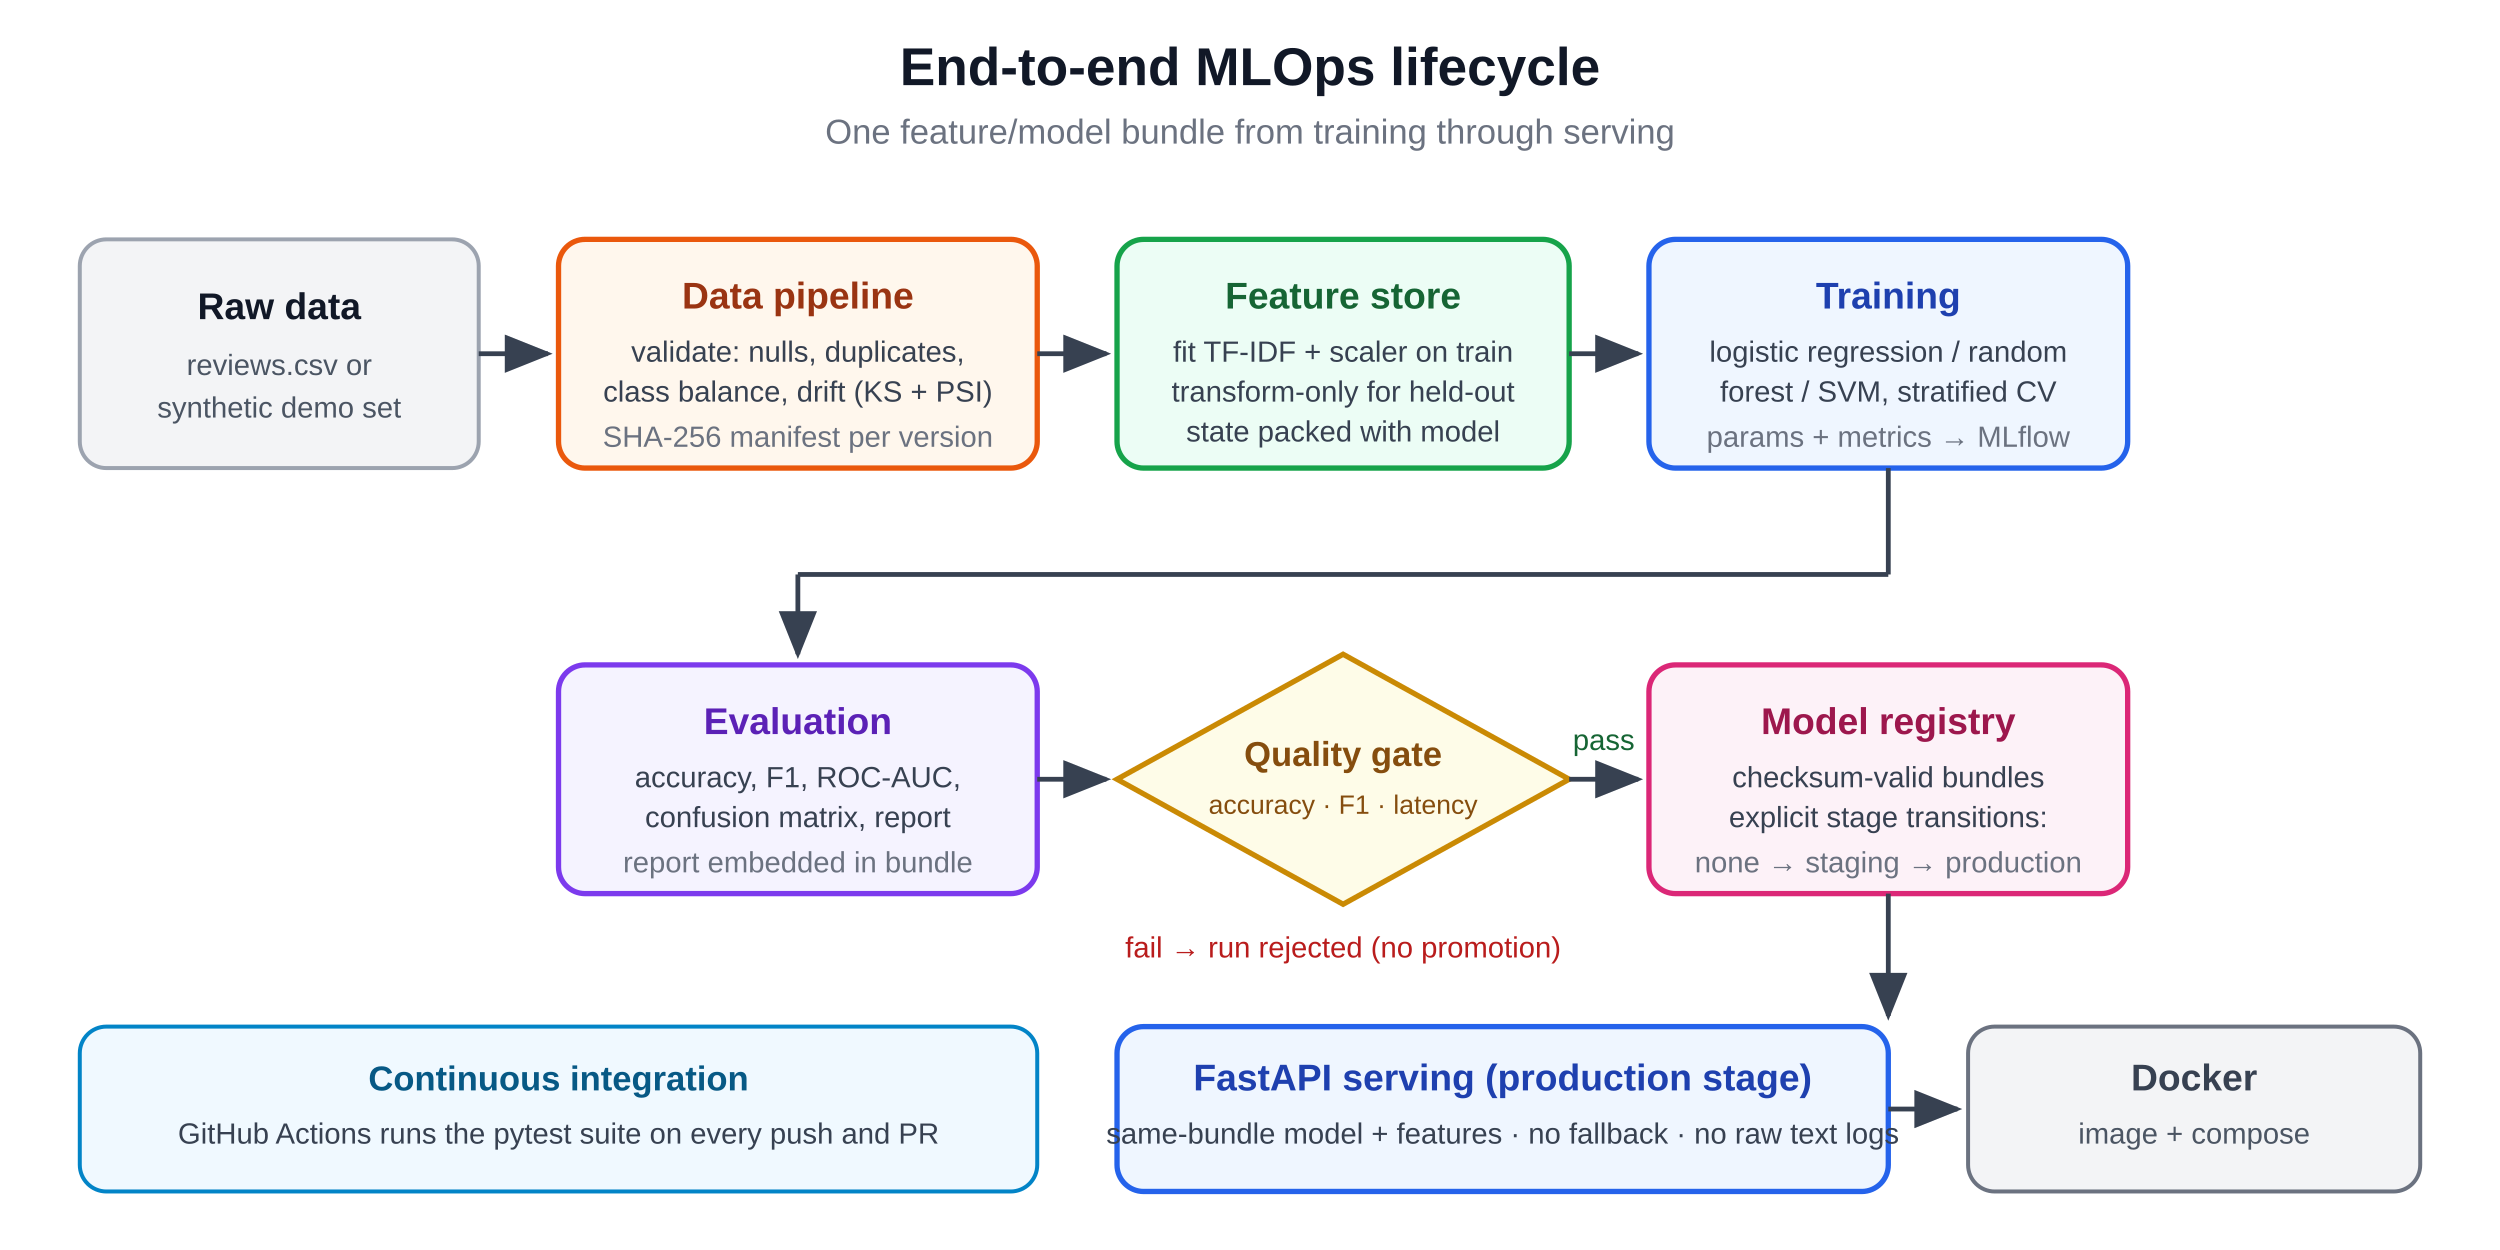
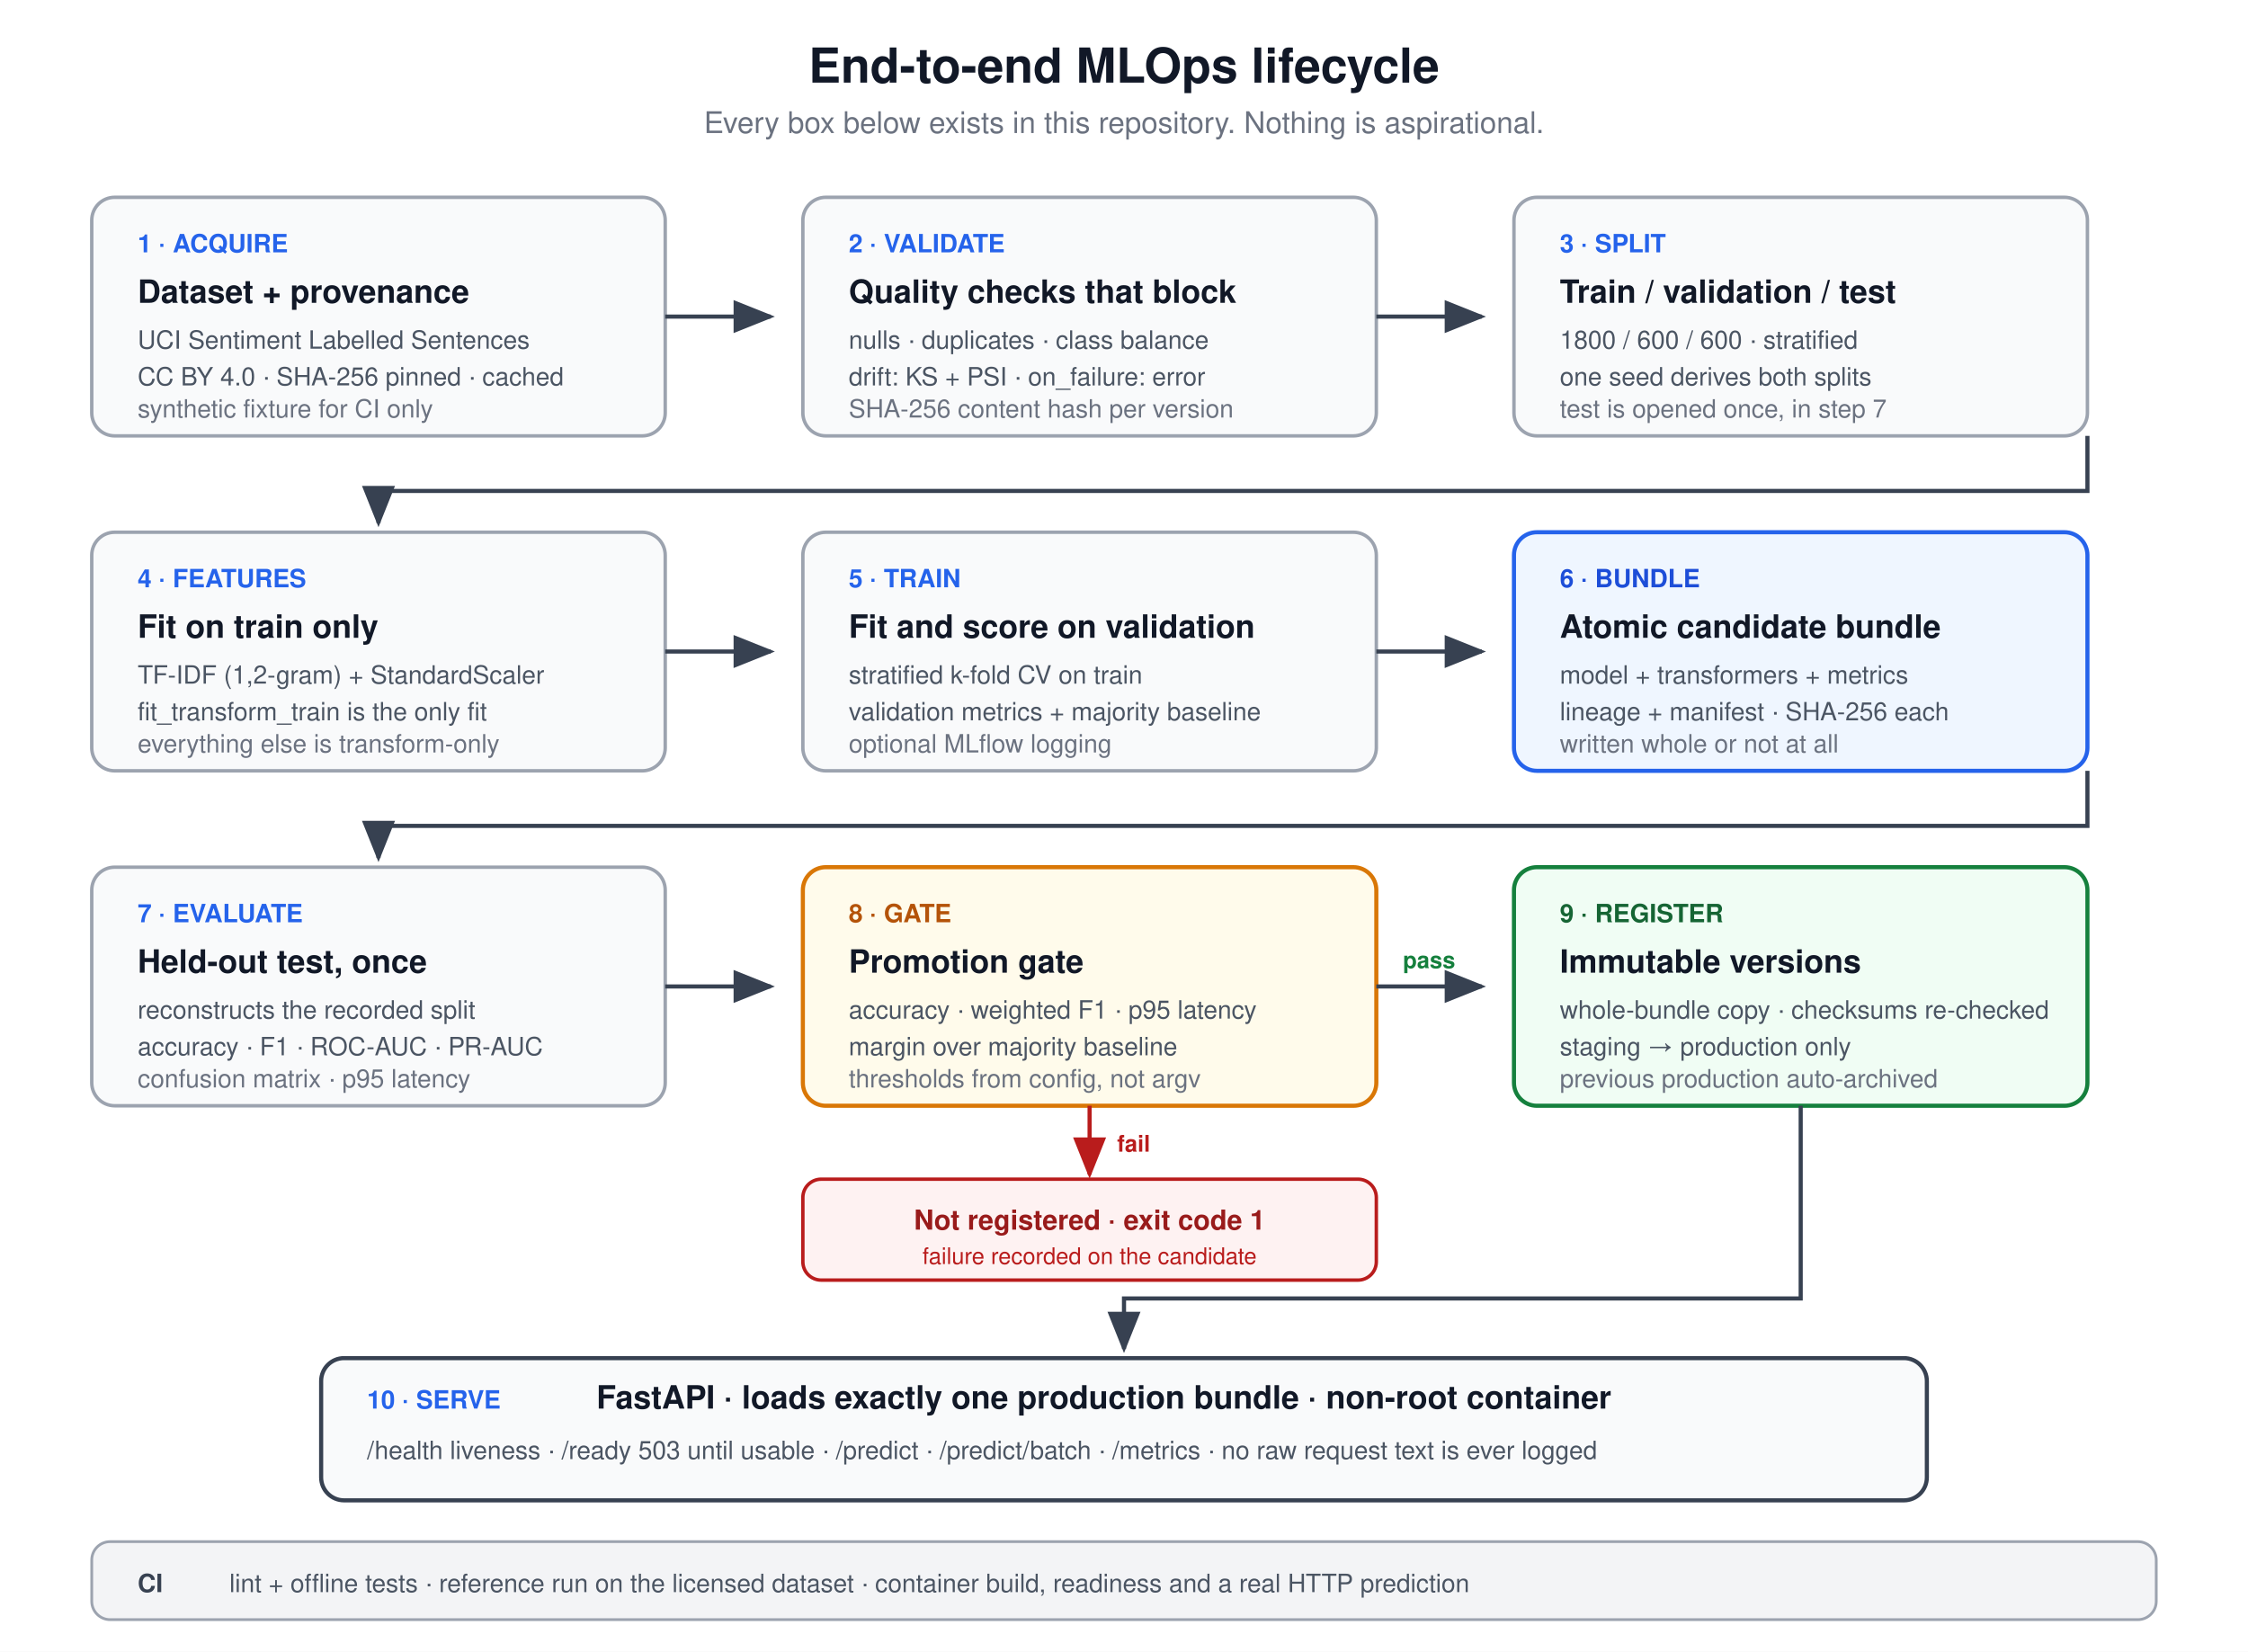
- <svg xmlns="http://www.w3.org/2000/svg" viewBox="0 0 940 470" font-family="Segoe UI, Arial, sans-serif">
-   <rect width="940" height="470" fill="#ffffff" />
-   <text x="470" y="32" text-anchor="middle" font-size="20" font-weight="600" fill="#111827">End-to-end MLOps lifecycle</text>
-   <text x="470" y="54" text-anchor="middle" font-size="13" fill="#6b7280">One feature/model bundle from training through serving</text>
+ <svg xmlns="http://www.w3.org/2000/svg" viewBox="0 0 980 720" font-family="Segoe UI, Helvetica, Arial, sans-serif" role="img" aria-label="End-to-end MLOps lifecycle: data acquisition, validation, splitting, feature fitting, training, bundling, evaluation, promotion gate, registry and serving">
+   <rect width="980" height="720" fill="#ffffff" />
  <defs>
-     <marker id="a3" markerWidth="10" markerHeight="8" refX="9" refY="4" orient="auto">
+     <marker id="arrow" markerWidth="10" markerHeight="8" refX="9" refY="4" orient="auto">
      <path d="M0,0 L10,4 L0,8 Z" fill="#374151" />
    </marker>
+     <marker id="arrowRed" markerWidth="10" markerHeight="8" refX="9" refY="4" orient="auto">
+       <path d="M0,0 L10,4 L0,8 Z" fill="#b91c1c" />
+     </marker>
  </defs>
-   <rect x="30" y="90" width="150" height="86" rx="10" fill="#f3f4f6" stroke="#9ca3af" stroke-width="1.5" />
-   <text x="105" y="120" text-anchor="middle" font-size="14" font-weight="600" fill="#111827">Raw data</text>
-   <text x="105" y="141" text-anchor="middle" font-size="11" fill="#4b5563">reviews.csv or</text>
-   <text x="105" y="157" text-anchor="middle" font-size="11" fill="#4b5563">synthetic demo set</text>
-   <line x1="180" y1="133" x2="206" y2="133" stroke="#374151" stroke-width="1.8" marker-end="url(#a3)" />
-   <rect x="210" y="90" width="180" height="86" rx="10" fill="#fff7ed" stroke="#ea580c" stroke-width="2" />
-   <text x="300" y="116" text-anchor="middle" font-size="14" font-weight="600" fill="#9a3412">Data pipeline</text>
-   <text x="300" y="136" text-anchor="middle" font-size="11" fill="#374151">validate: nulls, duplicates,</text>
-   <text x="300" y="151" text-anchor="middle" font-size="11" fill="#374151">class balance, drift (KS + PSI)</text>
-   <text x="300" y="168" text-anchor="middle" font-size="11" fill="#6b7280">SHA-256 manifest per version</text>
-   <line x1="390" y1="133" x2="416" y2="133" stroke="#374151" stroke-width="1.8" marker-end="url(#a3)" />
-   <rect x="420" y="90" width="170" height="86" rx="10" fill="#ecfdf5" stroke="#16a34a" stroke-width="2" />
-   <text x="505" y="116" text-anchor="middle" font-size="14" font-weight="600" fill="#166534">Feature store</text>
-   <text x="505" y="136" text-anchor="middle" font-size="11" fill="#374151">fit TF-IDF + scaler on train</text>
-   <text x="505" y="151" text-anchor="middle" font-size="11" fill="#374151">transform-only for held-out</text>
-   <text x="505" y="166" text-anchor="middle" font-size="11" fill="#374151">state packed with model</text>
-   <line x1="590" y1="133" x2="616" y2="133" stroke="#374151" stroke-width="1.8" marker-end="url(#a3)" />
-   <rect x="620" y="90" width="180" height="86" rx="10" fill="#eff6ff" stroke="#2563eb" stroke-width="2" />
-   <text x="710" y="116" text-anchor="middle" font-size="14" font-weight="600" fill="#1e40af">Training</text>
-   <text x="710" y="136" text-anchor="middle" font-size="11" fill="#374151">logistic regression / random</text>
-   <text x="710" y="151" text-anchor="middle" font-size="11" fill="#374151">forest / SVM, stratified CV</text>
-   <text x="710" y="168" text-anchor="middle" font-size="11" fill="#6b7280">params + metrics → MLflow</text>
-   <line x1="710" y1="176" x2="710" y2="216" stroke="#374151" stroke-width="1.8" />
-   <line x1="710" y1="216" x2="300" y2="216" stroke="#374151" stroke-width="1.8" fill="none" />
-   <line x1="300" y1="216" x2="300" y2="246" stroke="#374151" stroke-width="1.8" marker-end="url(#a3)" />
-   <rect x="210" y="250" width="180" height="86" rx="10" fill="#f5f3ff" stroke="#7c3aed" stroke-width="2" />
-   <text x="300" y="276" text-anchor="middle" font-size="14" font-weight="600" fill="#5b21b6">Evaluation</text>
-   <text x="300" y="296" text-anchor="middle" font-size="11" fill="#374151">accuracy, F1, ROC-AUC,</text>
-   <text x="300" y="311" text-anchor="middle" font-size="11" fill="#374151">confusion matrix, report</text>
-   <text x="300" y="328" text-anchor="middle" font-size="11" fill="#6b7280">report embedded in bundle</text>
-   <line x1="390" y1="293" x2="416" y2="293" stroke="#374151" stroke-width="1.8" marker-end="url(#a3)" />
-   <polygon points="505,246 590,293 505,340 420,293" fill="#fefce8" stroke="#ca8a04" stroke-width="2" />
-   <text x="505" y="288" text-anchor="middle" font-size="13" font-weight="600" fill="#854d0e">Quality gate</text>
-   <text x="505" y="306" text-anchor="middle" font-size="10" fill="#854d0e">accuracy · F1 · latency</text>
-   <text x="505" y="360" text-anchor="middle" font-size="11" fill="#b91c1c">fail → run rejected (no promotion)</text>
-   <line x1="590" y1="293" x2="616" y2="293" stroke="#374151" stroke-width="1.8" marker-end="url(#a3)" />
-   <text x="603" y="282" text-anchor="middle" font-size="11" fill="#166534">pass</text>
-   <rect x="620" y="250" width="180" height="86" rx="10" fill="#fdf2f8" stroke="#db2777" stroke-width="2" />
-   <text x="710" y="276" text-anchor="middle" font-size="14" font-weight="600" fill="#9d174d">Model registry</text>
-   <text x="710" y="296" text-anchor="middle" font-size="11" fill="#374151">checksum-valid bundles</text>
-   <text x="710" y="311" text-anchor="middle" font-size="11" fill="#374151">explicit stage transitions:</text>
-   <text x="710" y="328" text-anchor="middle" font-size="11" fill="#6b7280">none → staging → production</text>
-   <line x1="710" y1="336" x2="710" y2="382" stroke="#374151" stroke-width="1.8" marker-end="url(#a3)" />
-   <rect x="420" y="386" width="290" height="62" rx="10" fill="#eff6ff" stroke="#2563eb" stroke-width="2" />
-   <text x="565" y="410" text-anchor="middle" font-size="14" font-weight="600" fill="#1e40af">FastAPI serving (production stage)</text>
-   <text x="565" y="430" text-anchor="middle" font-size="11" fill="#374151">same-bundle model + features · no fallback · no raw text logs</text>
-   <rect x="740" y="386" width="170" height="62" rx="10" fill="#f3f4f6" stroke="#6b7280" stroke-width="1.5" />
-   <text x="825" y="410" text-anchor="middle" font-size="14" font-weight="600" fill="#374151">Docker</text>
-   <text x="825" y="430" text-anchor="middle" font-size="11" fill="#4b5563">image + compose</text>
-   <line x1="710" y1="417" x2="736" y2="417" stroke="#374151" stroke-width="1.8" marker-end="url(#a3)" />
-   <rect x="30" y="386" width="360" height="62" rx="10" fill="#f0f9ff" stroke="#0284c7" stroke-width="1.5" />
-   <text x="210" y="410" text-anchor="middle" font-size="13" font-weight="600" fill="#075985">Continuous integration</text>
-   <text x="210" y="430" text-anchor="middle" font-size="11" fill="#374151">GitHub Actions runs the pytest suite on every push and PR</text>
+   <text x="490" y="36" text-anchor="middle" font-size="21" font-weight="600" fill="#111827">End-to-end MLOps lifecycle</text>
+   <text x="490" y="58" text-anchor="middle" font-size="13" fill="#6b7280">Every box below exists in this repository. Nothing is aspirational.</text>
+   <rect x="40" y="86" width="250" height="104" rx="10" fill="#f9fafb" stroke="#9ca3af" stroke-width="1.5" />
+   <text x="60" y="110" font-size="11" font-weight="700" fill="#2563eb">1 · ACQUIRE</text>
+   <text x="60" y="132" font-size="14" font-weight="600" fill="#111827">Dataset + provenance</text>
+   <text x="60" y="152" font-size="11" fill="#4b5563">UCI Sentiment Labelled Sentences</text>
+   <text x="60" y="168" font-size="11" fill="#4b5563">CC BY 4.0 · SHA-256 pinned · cached</text>
+   <text x="60" y="182" font-size="11" fill="#6b7280">synthetic fixture for CI only</text>
+   <line x1="290" y1="138" x2="336" y2="138" stroke="#374151" stroke-width="1.8" marker-end="url(#arrow)" />
+   <rect x="350" y="86" width="250" height="104" rx="10" fill="#f9fafb" stroke="#9ca3af" stroke-width="1.5" />
+   <text x="370" y="110" font-size="11" font-weight="700" fill="#2563eb">2 · VALIDATE</text>
+   <text x="370" y="132" font-size="14" font-weight="600" fill="#111827">Quality checks that block</text>
+   <text x="370" y="152" font-size="11" fill="#4b5563">nulls · duplicates · class balance</text>
+   <text x="370" y="168" font-size="11" fill="#4b5563">drift: KS + PSI · on_failure: error</text>
+   <text x="370" y="182" font-size="11" fill="#6b7280">SHA-256 content hash per version</text>
+   <line x1="600" y1="138" x2="646" y2="138" stroke="#374151" stroke-width="1.8" marker-end="url(#arrow)" />
+   <rect x="660" y="86" width="250" height="104" rx="10" fill="#f9fafb" stroke="#9ca3af" stroke-width="1.5" />
+   <text x="680" y="110" font-size="11" font-weight="700" fill="#2563eb">3 · SPLIT</text>
+   <text x="680" y="132" font-size="14" font-weight="600" fill="#111827">Train / validation / test</text>
+   <text x="680" y="152" font-size="11" fill="#4b5563">1800 / 600 / 600 · stratified</text>
+   <text x="680" y="168" font-size="11" fill="#4b5563">one seed derives both splits</text>
+   <text x="680" y="182" font-size="11" fill="#6b7280">test is opened once, in step 7</text>
+   <path d="M910,190 L910,214 L165,214 L165,228" fill="none" stroke="#374151" stroke-width="1.8" marker-end="url(#arrow)" />
+   <rect x="40" y="232" width="250" height="104" rx="10" fill="#f9fafb" stroke="#9ca3af" stroke-width="1.5" />
+   <text x="60" y="256" font-size="11" font-weight="700" fill="#2563eb">4 · FEATURES</text>
+   <text x="60" y="278" font-size="14" font-weight="600" fill="#111827">Fit on train only</text>
+   <text x="60" y="298" font-size="11" fill="#4b5563">TF-IDF (1,2-gram) + StandardScaler</text>
+   <text x="60" y="314" font-size="11" fill="#4b5563">fit_transform_train is the only fit</text>
+   <text x="60" y="328" font-size="11" fill="#6b7280">everything else is transform-only</text>
+   <line x1="290" y1="284" x2="336" y2="284" stroke="#374151" stroke-width="1.8" marker-end="url(#arrow)" />
+   <rect x="350" y="232" width="250" height="104" rx="10" fill="#f9fafb" stroke="#9ca3af" stroke-width="1.5" />
+   <text x="370" y="256" font-size="11" font-weight="700" fill="#2563eb">5 · TRAIN</text>
+   <text x="370" y="278" font-size="14" font-weight="600" fill="#111827">Fit and score on validation</text>
+   <text x="370" y="298" font-size="11" fill="#4b5563">stratified k-fold CV on train</text>
+   <text x="370" y="314" font-size="11" fill="#4b5563">validation metrics + majority baseline</text>
+   <text x="370" y="328" font-size="11" fill="#6b7280">optional MLflow logging</text>
+   <line x1="600" y1="284" x2="646" y2="284" stroke="#374151" stroke-width="1.8" marker-end="url(#arrow)" />
+   <rect x="660" y="232" width="250" height="104" rx="10" fill="#eff6ff" stroke="#2563eb" stroke-width="1.8" />
+   <text x="680" y="256" font-size="11" font-weight="700" fill="#1d4ed8">6 · BUNDLE</text>
+   <text x="680" y="278" font-size="14" font-weight="600" fill="#111827">Atomic candidate bundle</text>
+   <text x="680" y="298" font-size="11" fill="#4b5563">model + transformers + metrics</text>
+   <text x="680" y="314" font-size="11" fill="#4b5563">lineage + manifest · SHA-256 each</text>
+   <text x="680" y="328" font-size="11" fill="#6b7280">written whole or not at all</text>
+   <path d="M910,336 L910,360 L165,360 L165,374" fill="none" stroke="#374151" stroke-width="1.8" marker-end="url(#arrow)" />
+   <rect x="40" y="378" width="250" height="104" rx="10" fill="#f9fafb" stroke="#9ca3af" stroke-width="1.5" />
+   <text x="60" y="402" font-size="11" font-weight="700" fill="#2563eb">7 · EVALUATE</text>
+   <text x="60" y="424" font-size="14" font-weight="600" fill="#111827">Held-out test, once</text>
+   <text x="60" y="444" font-size="11" fill="#4b5563">reconstructs the recorded split</text>
+   <text x="60" y="460" font-size="11" fill="#4b5563">accuracy · F1 · ROC-AUC · PR-AUC</text>
+   <text x="60" y="474" font-size="11" fill="#6b7280">confusion matrix · p95 latency</text>
+   <line x1="290" y1="430" x2="336" y2="430" stroke="#374151" stroke-width="1.8" marker-end="url(#arrow)" />
+   <rect x="350" y="378" width="250" height="104" rx="10" fill="#fffbeb" stroke="#d97706" stroke-width="1.8" />
+   <text x="370" y="402" font-size="11" font-weight="700" fill="#b45309">8 · GATE</text>
+   <text x="370" y="424" font-size="14" font-weight="600" fill="#111827">Promotion gate</text>
+   <text x="370" y="444" font-size="11" fill="#4b5563">accuracy · weighted F1 · p95 latency</text>
+   <text x="370" y="460" font-size="11" fill="#4b5563">margin over majority baseline</text>
+   <text x="370" y="474" font-size="11" fill="#6b7280">thresholds from config, not argv</text>
+   <line x1="600" y1="430" x2="646" y2="430" stroke="#374151" stroke-width="1.8" marker-end="url(#arrow)" />
+   <text x="623" y="422" text-anchor="middle" font-size="10" font-weight="700" fill="#15803d">pass</text>
+   <path d="M475,482 L475,512" fill="none" stroke="#b91c1c" stroke-width="1.8" marker-end="url(#arrowRed)" />
+   <text x="487" y="502" font-size="10" font-weight="700" fill="#b91c1c">fail</text>
+   <rect x="350" y="514" width="250" height="44" rx="8" fill="#fef2f2" stroke="#b91c1c" stroke-width="1.5" />
+   <text x="475" y="536" text-anchor="middle" font-size="12" font-weight="600" fill="#991b1b">Not registered · exit code 1</text>
+   <text x="475" y="551" text-anchor="middle" font-size="10" fill="#b91c1c">failure recorded on the candidate</text>
+   <rect x="660" y="378" width="250" height="104" rx="10" fill="#f0fdf4" stroke="#15803d" stroke-width="1.8" />
+   <text x="680" y="402" font-size="11" font-weight="700" fill="#166534">9 · REGISTER</text>
+   <text x="680" y="424" font-size="14" font-weight="600" fill="#111827">Immutable versions</text>
+   <text x="680" y="444" font-size="11" fill="#4b5563">whole-bundle copy · checksums re-checked</text>
+   <text x="680" y="460" font-size="11" fill="#4b5563">staging → production only</text>
+   <text x="680" y="474" font-size="11" fill="#6b7280">previous production auto-archived</text>
+   <path d="M785,482 L785,566 L490,566 L490,588" fill="none" stroke="#374151" stroke-width="1.8" marker-end="url(#arrow)" />
+   <rect x="140" y="592" width="700" height="62" rx="10" fill="#f9fafb" stroke="#374151" stroke-width="1.8" />
+   <text x="160" y="614" font-size="11" font-weight="700" fill="#2563eb">10 · SERVE</text>
+   <text x="260" y="614" font-size="14" font-weight="600" fill="#111827">FastAPI · loads exactly one production bundle · non-root container</text>
+   <text x="160" y="636" font-size="11" fill="#4b5563">/health liveness · /ready 503 until usable · /predict · /predict/batch · /metrics · no raw request text is ever logged</text>
+   <rect x="40" y="672" width="900" height="34" rx="8" fill="#f3f4f6" stroke="#9ca3af" stroke-width="1.2" />
+   <text x="60" y="694" font-size="11" font-weight="700" fill="#374151">CI</text>
+   <text x="100" y="694" font-size="11" fill="#4b5563">lint + offline tests  ·  reference run on the licensed dataset  ·  container build, readiness and a real HTTP prediction</text>
</svg>
